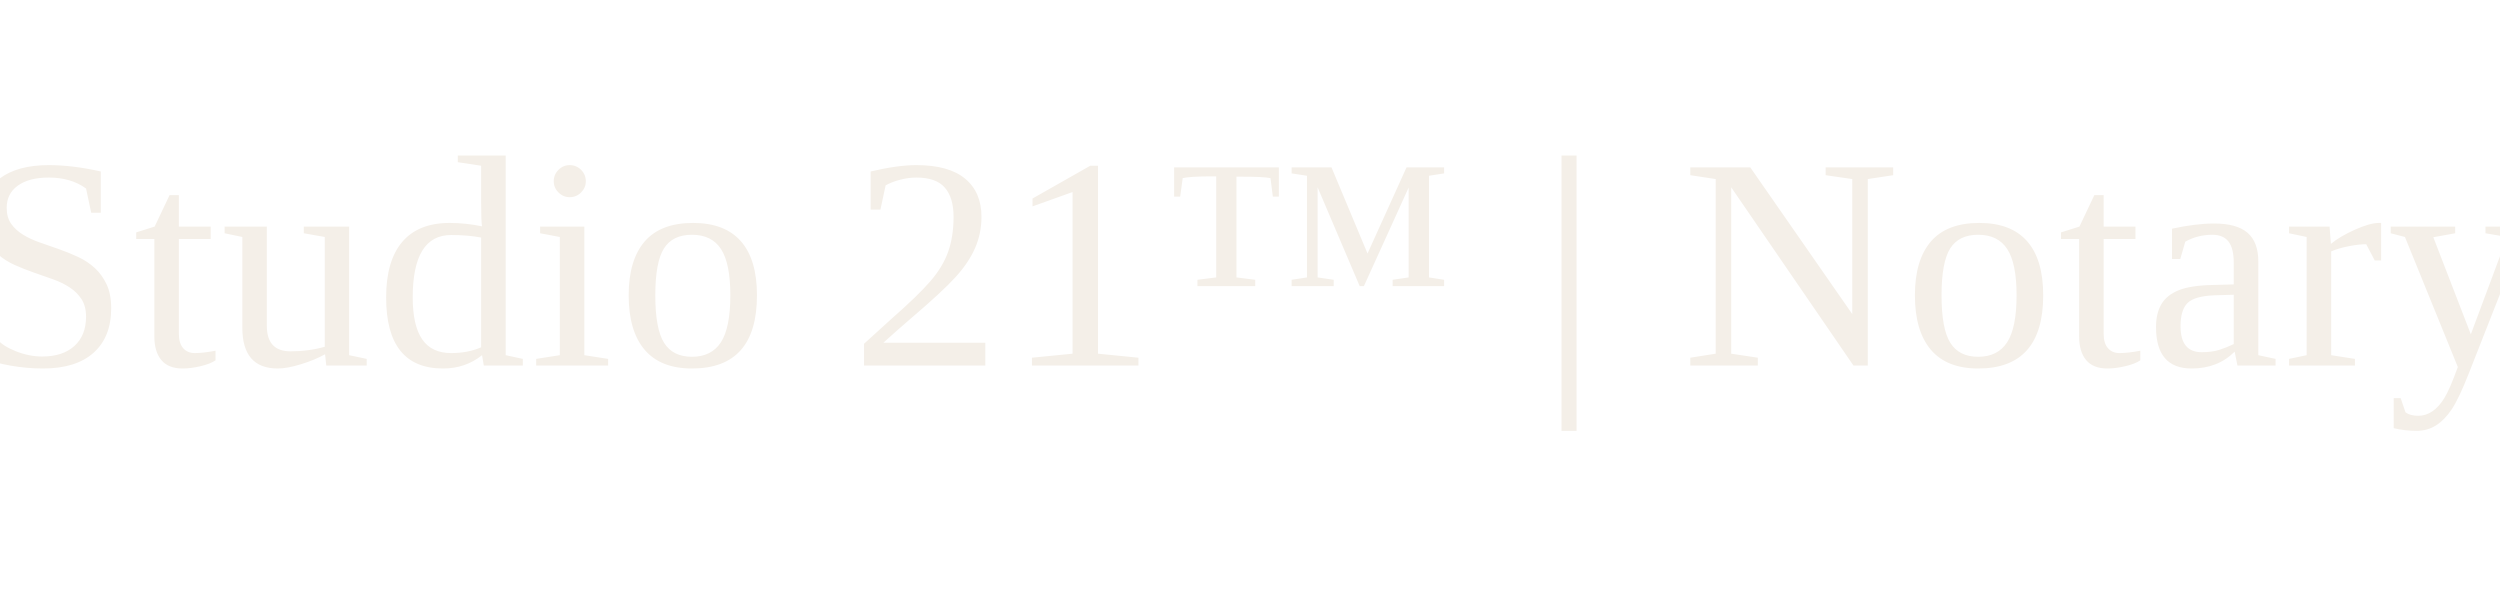
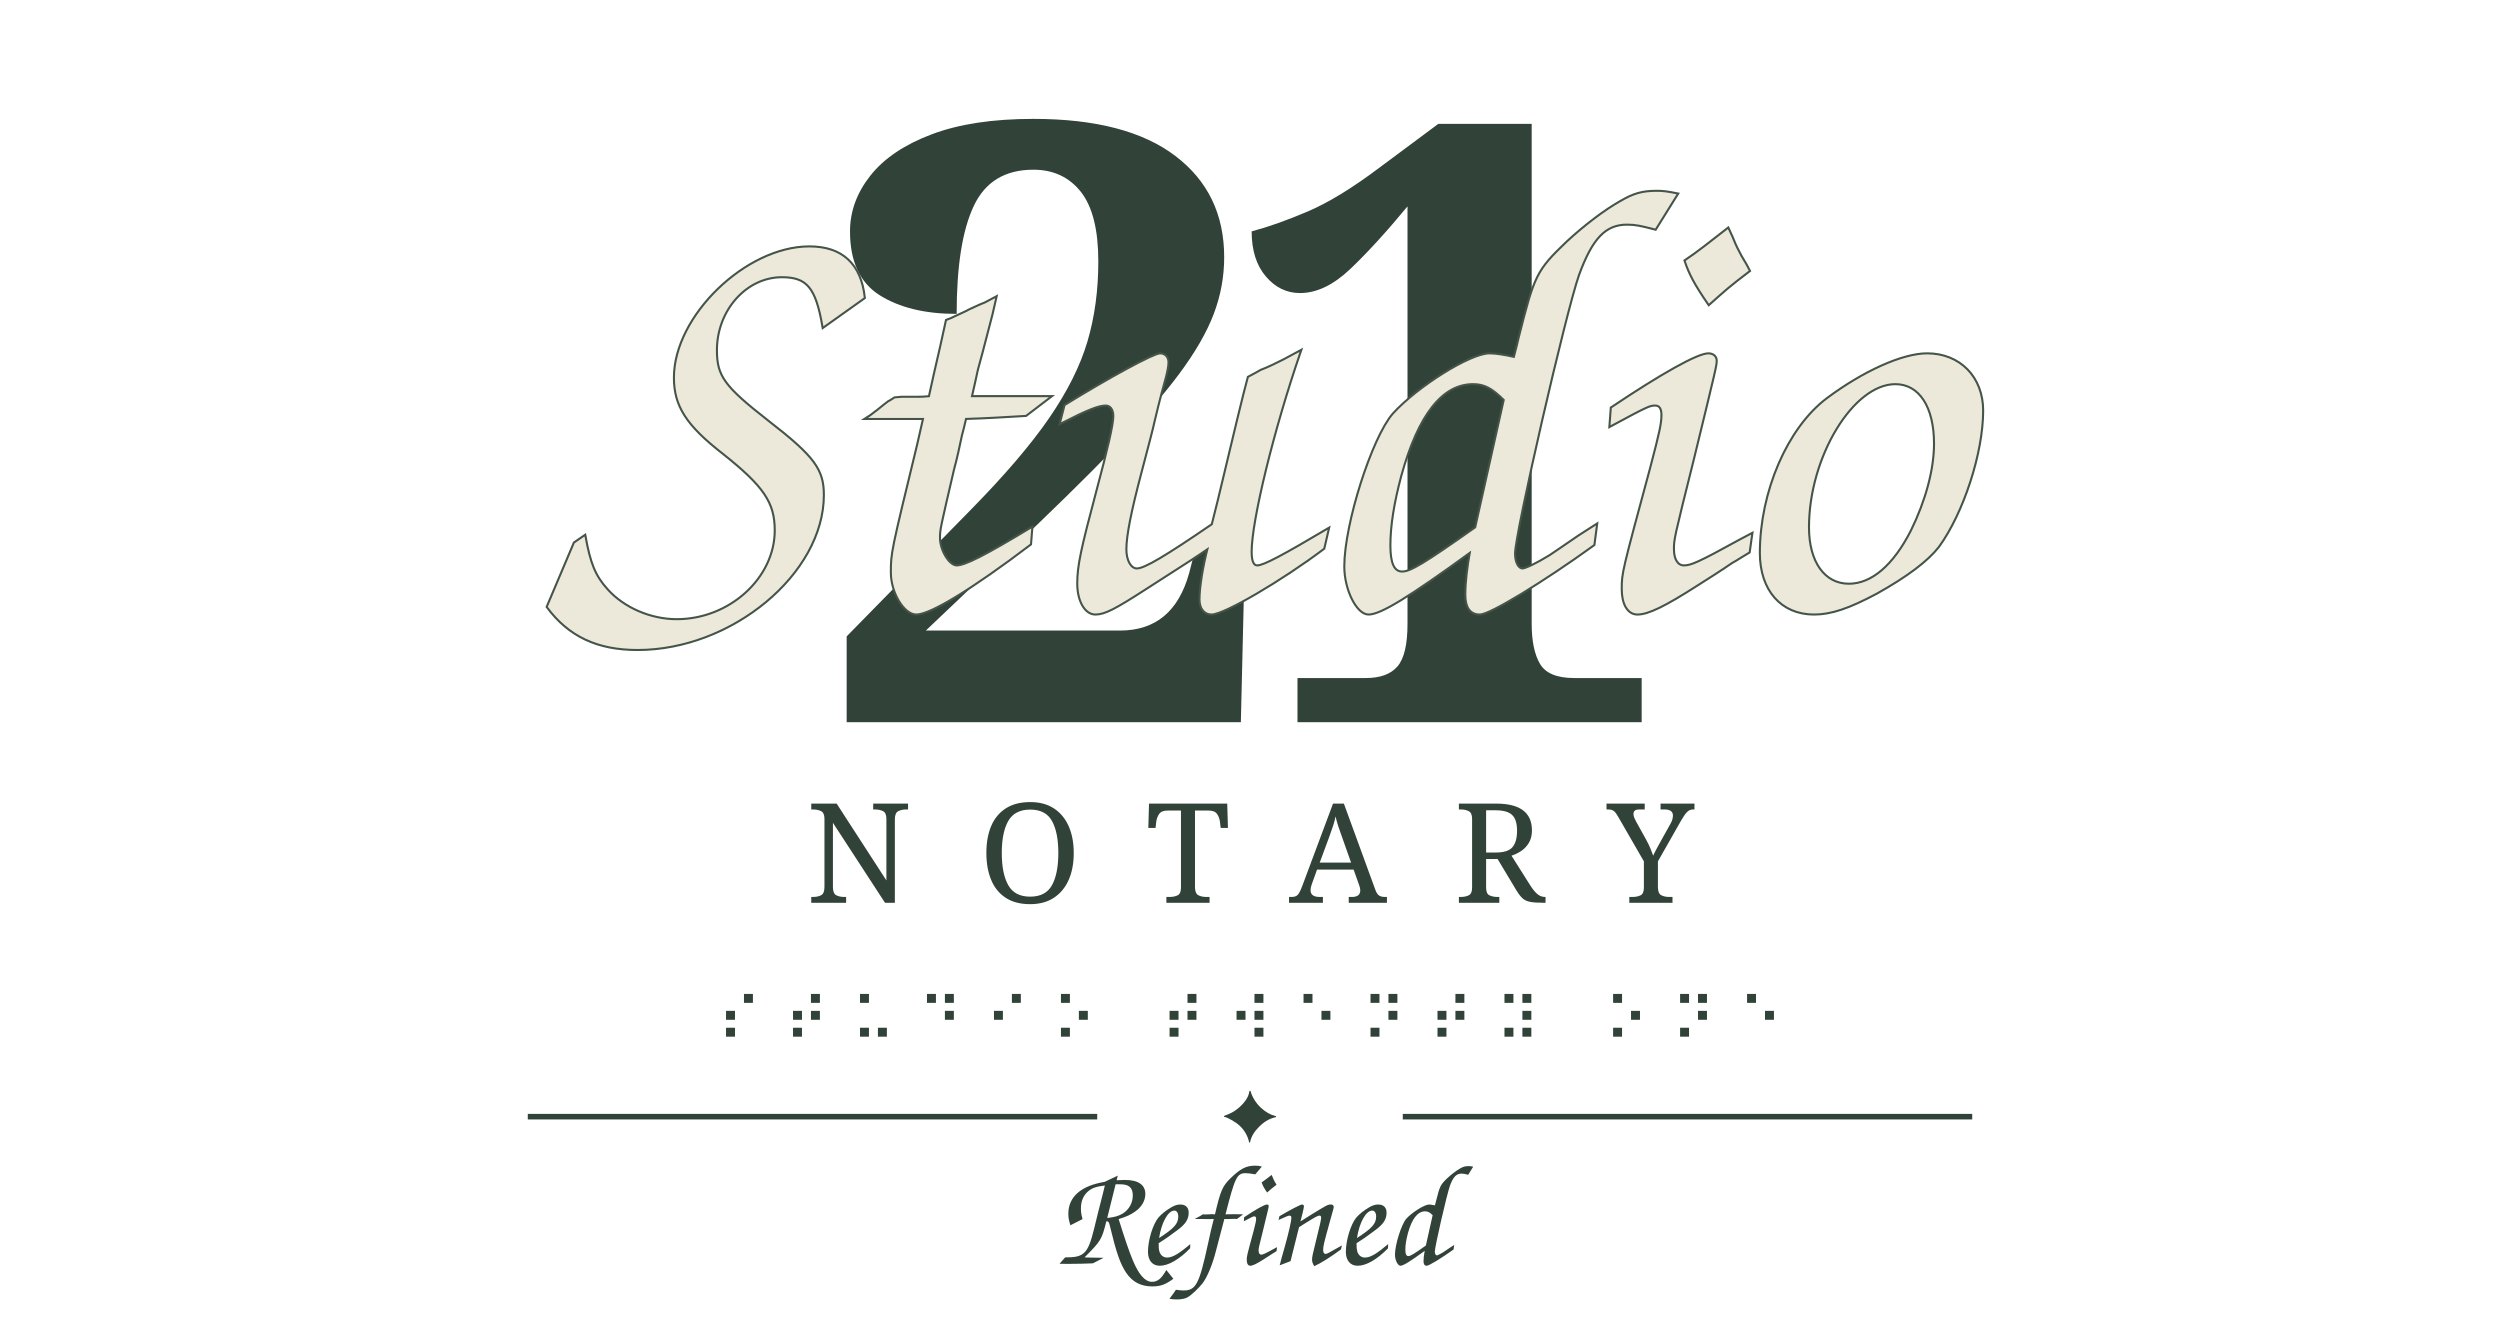
- <svg xmlns="http://www.w3.org/2000/svg" viewBox="0 0 760 180" role="img" aria-labelledby="title">
-   <text x="50%" y="50%" dominant-baseline="middle" text-anchor="middle" fill="#f4efe8" font-family="Didot, 'Bodoni 72', 'Bodoni MT', 'Libre Bodoni', Georgia, 'Times New Roman', serif" font-size="92" font-weight="400" letter-spacing="1">Studio 21™ | Notary</text>
+ <svg xmlns="http://www.w3.org/2000/svg" viewBox="0 0 900 480" role="img" aria-labelledby="title">
+   <text x="450" y="260" text-anchor="middle" fill="#314238" font-family="Didot, Bodoni MT, Georgia, serif" font-size="300" font-weight="600" letter-spacing="-24">21</text>
+   <text x="450" y="218" text-anchor="middle" fill="#ede9da" stroke="#445448" stroke-width="1.5" paint-order="stroke" font-family="Brush Script MT, Segoe Script, cursive" font-size="220" font-style="italic">Studio</text>
+   <text x="450" y="325" text-anchor="middle" fill="#314238" font-family="Georgia, serif" font-size="50" letter-spacing="24">NOTARY</text>
+   <text x="450" y="375" text-anchor="middle" fill="#314238" font-family="Arial, Helvetica, sans-serif" font-size="22" letter-spacing="8">⠎⠞⠥⠙⠊⠕ ⠞⠺⠑⠝⠞⠽ ⠕⠝⠑</text>
+   <path d="M190 402h205m110 0h205" stroke="#314238" stroke-width="2" />
+   <text x="450" y="411" text-anchor="middle" fill="#314238" font-family="Georgia, serif" font-size="26">✦</text>
+   <text x="450" y="455" text-anchor="middle" fill="#314238" font-family="Brush Script MT, Segoe Script, cursive" font-size="52" font-style="italic">Refined</text>
</svg>
